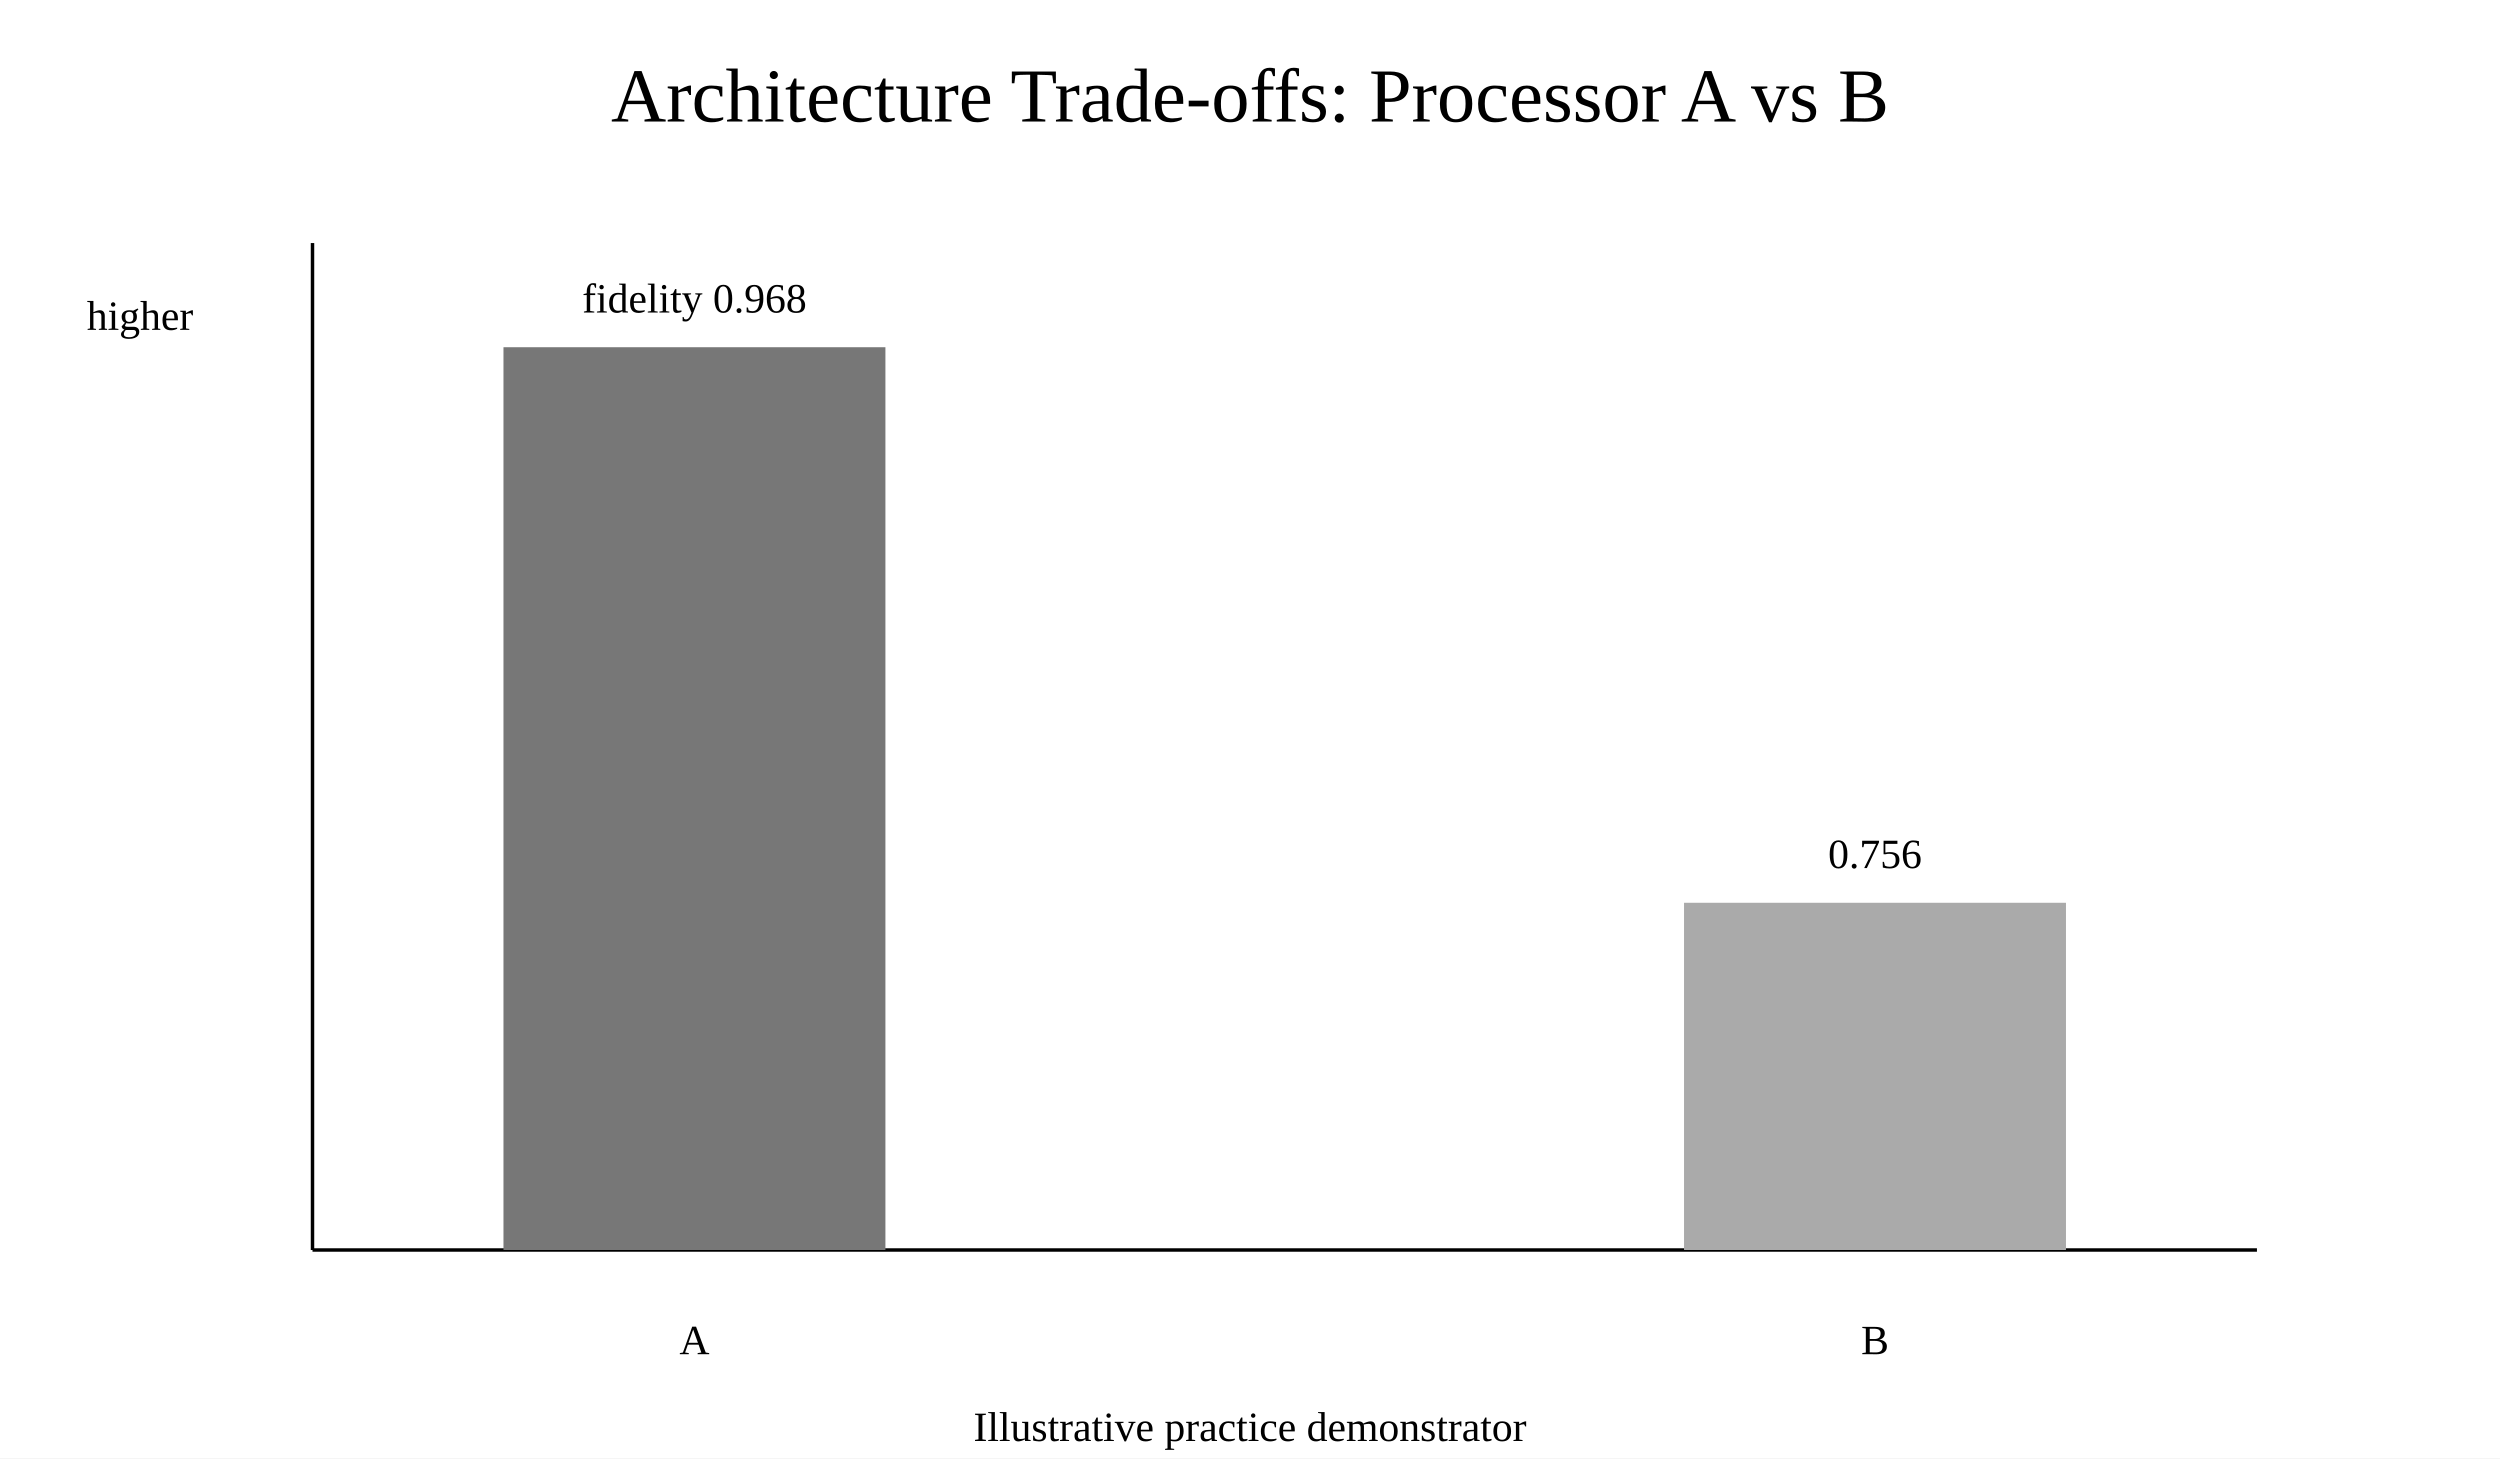
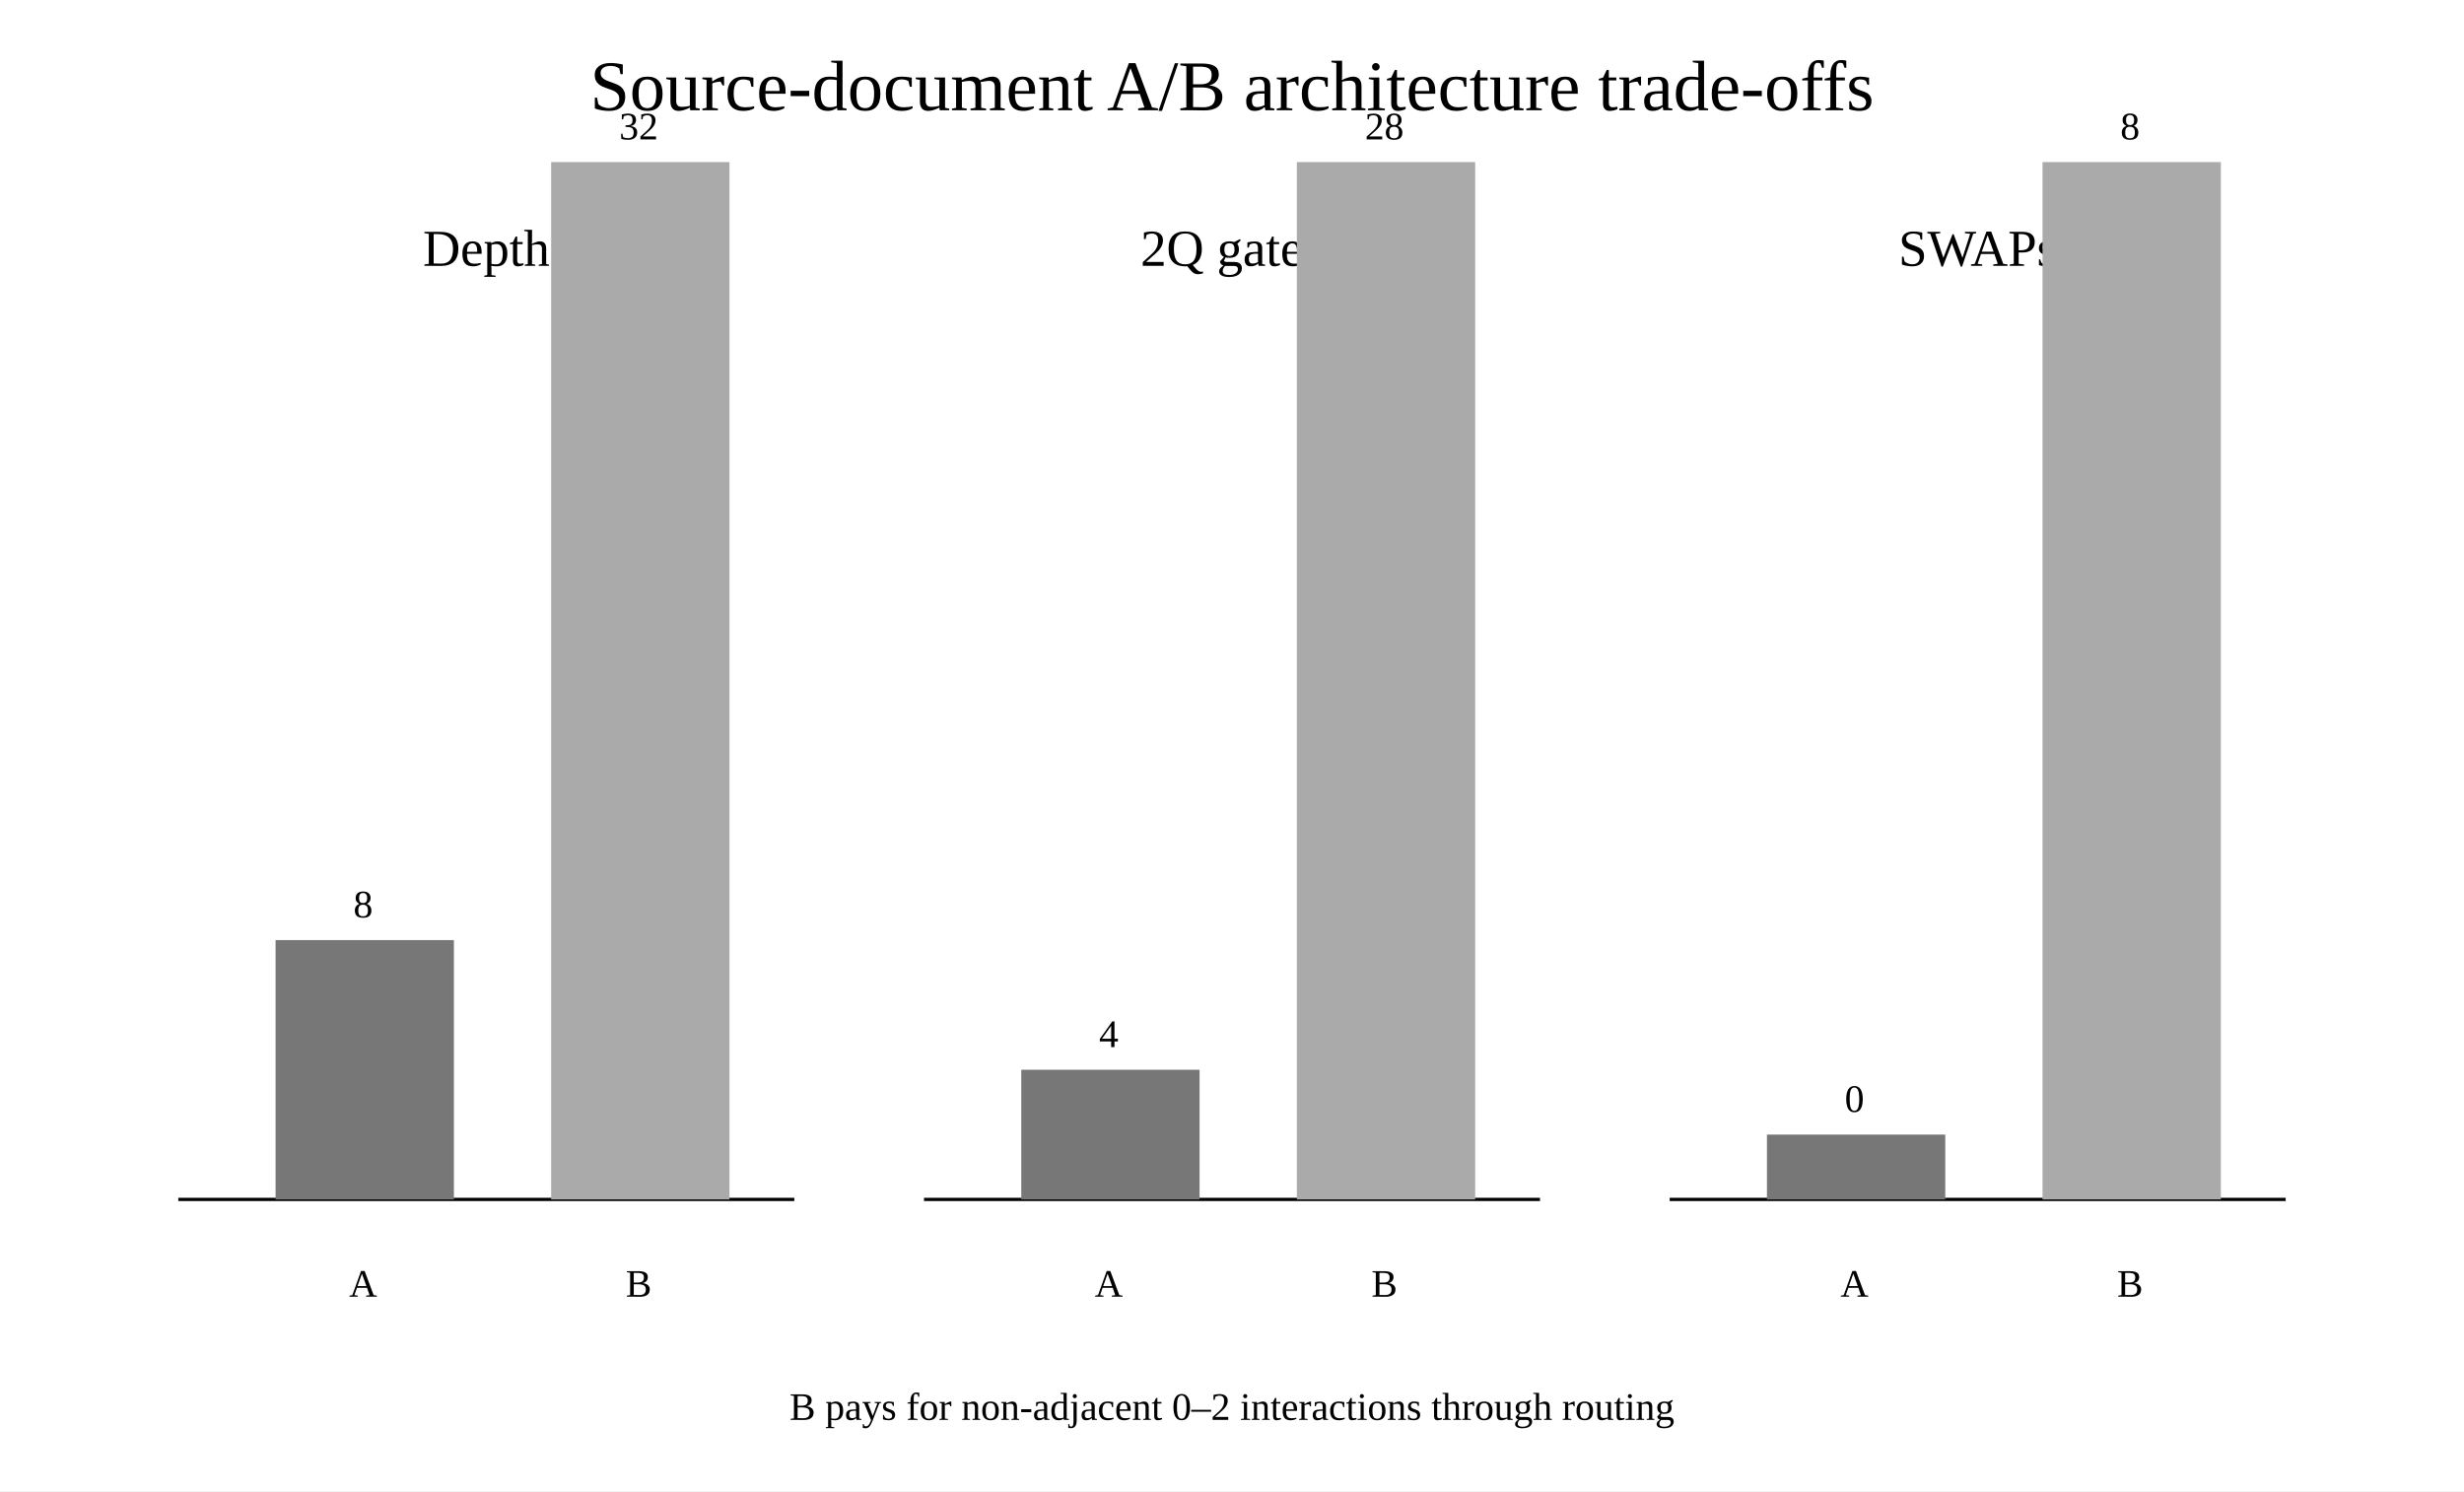
- <svg xmlns="http://www.w3.org/2000/svg" width="720" height="420" viewBox="0 0 720 420">
+ <svg xmlns="http://www.w3.org/2000/svg" width="760" height="460" viewBox="0 0 760 460">
  <rect width="100%" height="100%" fill="white" />
-   <text x="360" y="35" text-anchor="middle" font-size="22">Architecture Trade-offs: Processor A vs B</text>
-   <line x1="90" y1="360" x2="650" y2="360" stroke="black" />
-   <line x1="90" y1="70" x2="90" y2="360" stroke="black" />
-   <text x="200" y="390" text-anchor="middle">A</text>
-   <text x="540" y="390" text-anchor="middle">B</text>
-   <text x="25" y="95" font-size="12">higher</text>
-   <rect x="145" y="100" width="110" height="260" fill="#777" />
-   <rect x="485" y="260" width="110" height="100" fill="#aaa" />
-   <text x="200" y="90" text-anchor="middle">fidelity 0.968</text>
-   <text x="540" y="250" text-anchor="middle">0.756</text>
-   <text x="360" y="415" text-anchor="middle">Illustrative practice demonstrator</text>
+   <text x="380" y="34" text-anchor="middle" font-size="22">Source-document A/B architecture trade-offs</text>
+   <text x="150" y="82" text-anchor="middle" font-size="16">Depth</text>
+   <text x="380" y="82" text-anchor="middle" font-size="16">2Q gates</text>
+   <text x="610" y="82" text-anchor="middle" font-size="16">SWAPs</text>
+   <line x1="55" y1="370" x2="245" y2="370" stroke="black" />
+   <line x1="285" y1="370" x2="475" y2="370" stroke="black" />
+   <line x1="515" y1="370" x2="705" y2="370" stroke="black" />
+   <rect x="85" y="290" width="55" height="80" fill="#777" />
+   <rect x="170" y="50" width="55" height="320" fill="#aaa" />
+   <rect x="315" y="330" width="55" height="40" fill="#777" />
+   <rect x="400" y="50" width="55" height="320" fill="#aaa" />
+   <rect x="545" y="350" width="55" height="20" fill="#777" />
+   <rect x="630" y="50" width="55" height="320" fill="#aaa" />
+   <text x="112" y="283" text-anchor="middle">8</text>
+   <text x="197" y="43" text-anchor="middle">32</text>
+   <text x="342" y="323" text-anchor="middle">4</text>
+   <text x="427" y="43" text-anchor="middle">28</text>
+   <text x="572" y="343" text-anchor="middle">0</text>
+   <text x="657" y="43" text-anchor="middle">8</text>
+   <text x="112" y="400" text-anchor="middle">A</text>
+   <text x="197" y="400" text-anchor="middle">B</text>
+   <text x="342" y="400" text-anchor="middle">A</text>
+   <text x="427" y="400" text-anchor="middle">B</text>
+   <text x="572" y="400" text-anchor="middle">A</text>
+   <text x="657" y="400" text-anchor="middle">B</text>
+   <text x="380" y="438" text-anchor="middle">B pays for non-adjacent 0–2 interactions through routing</text>
</svg>
